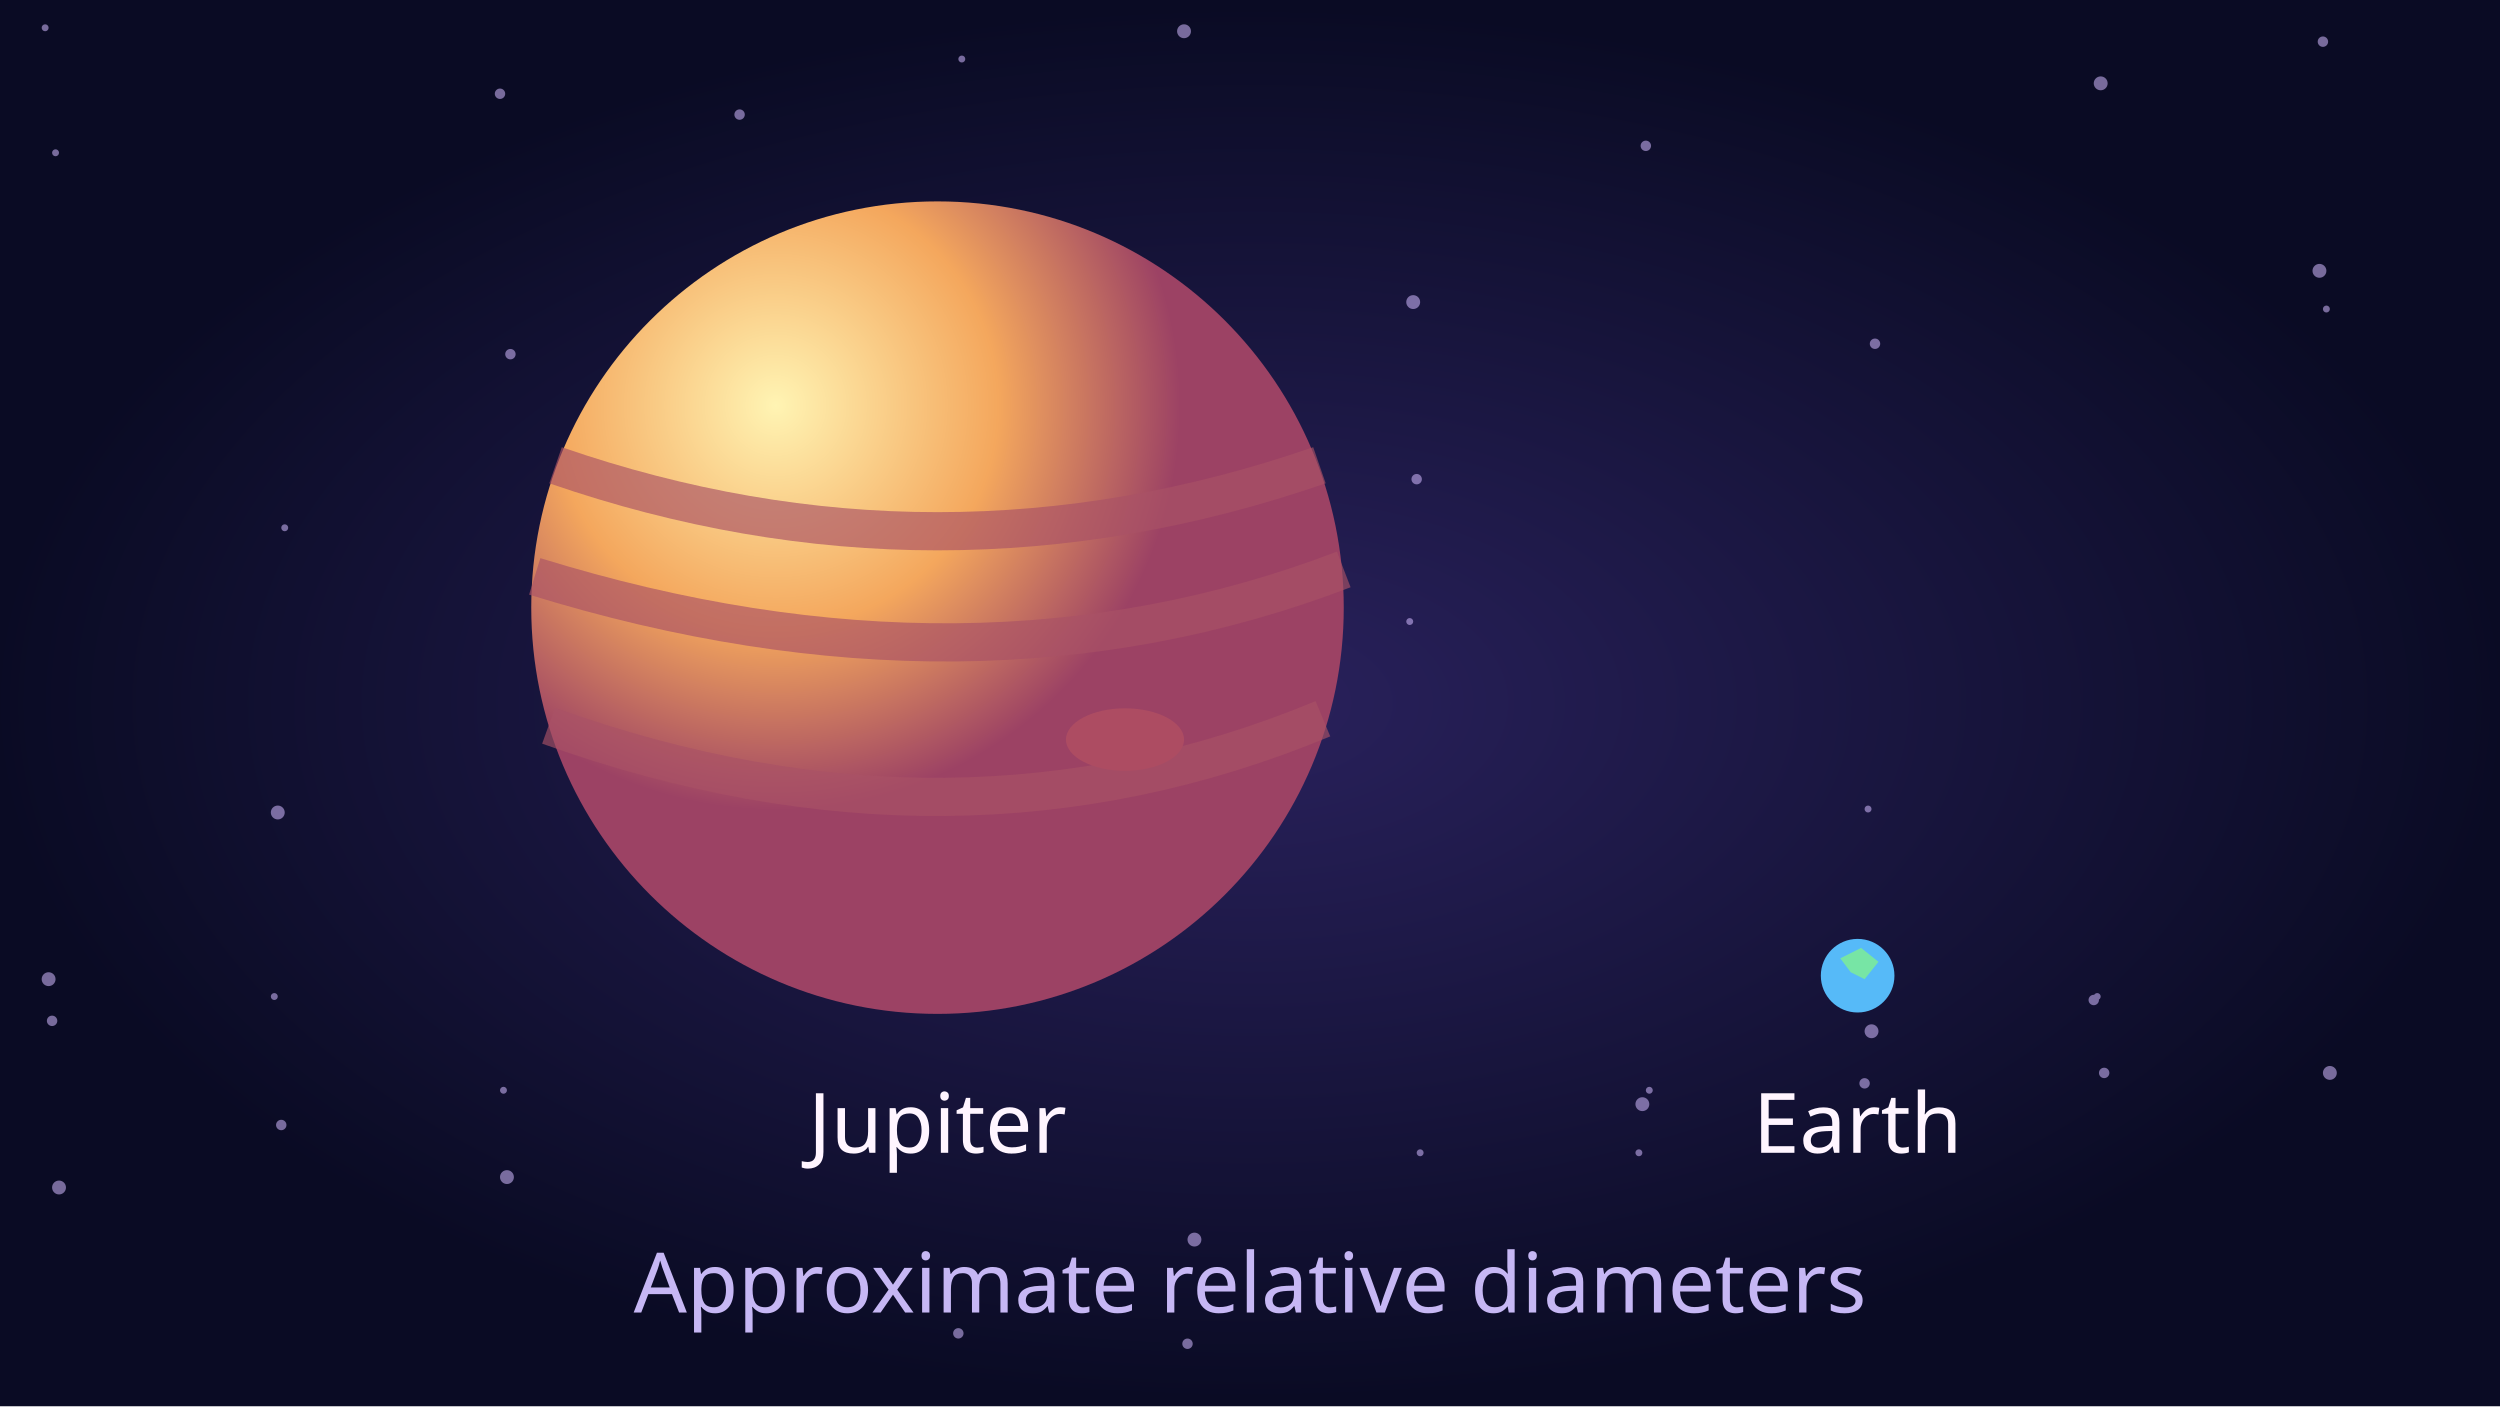
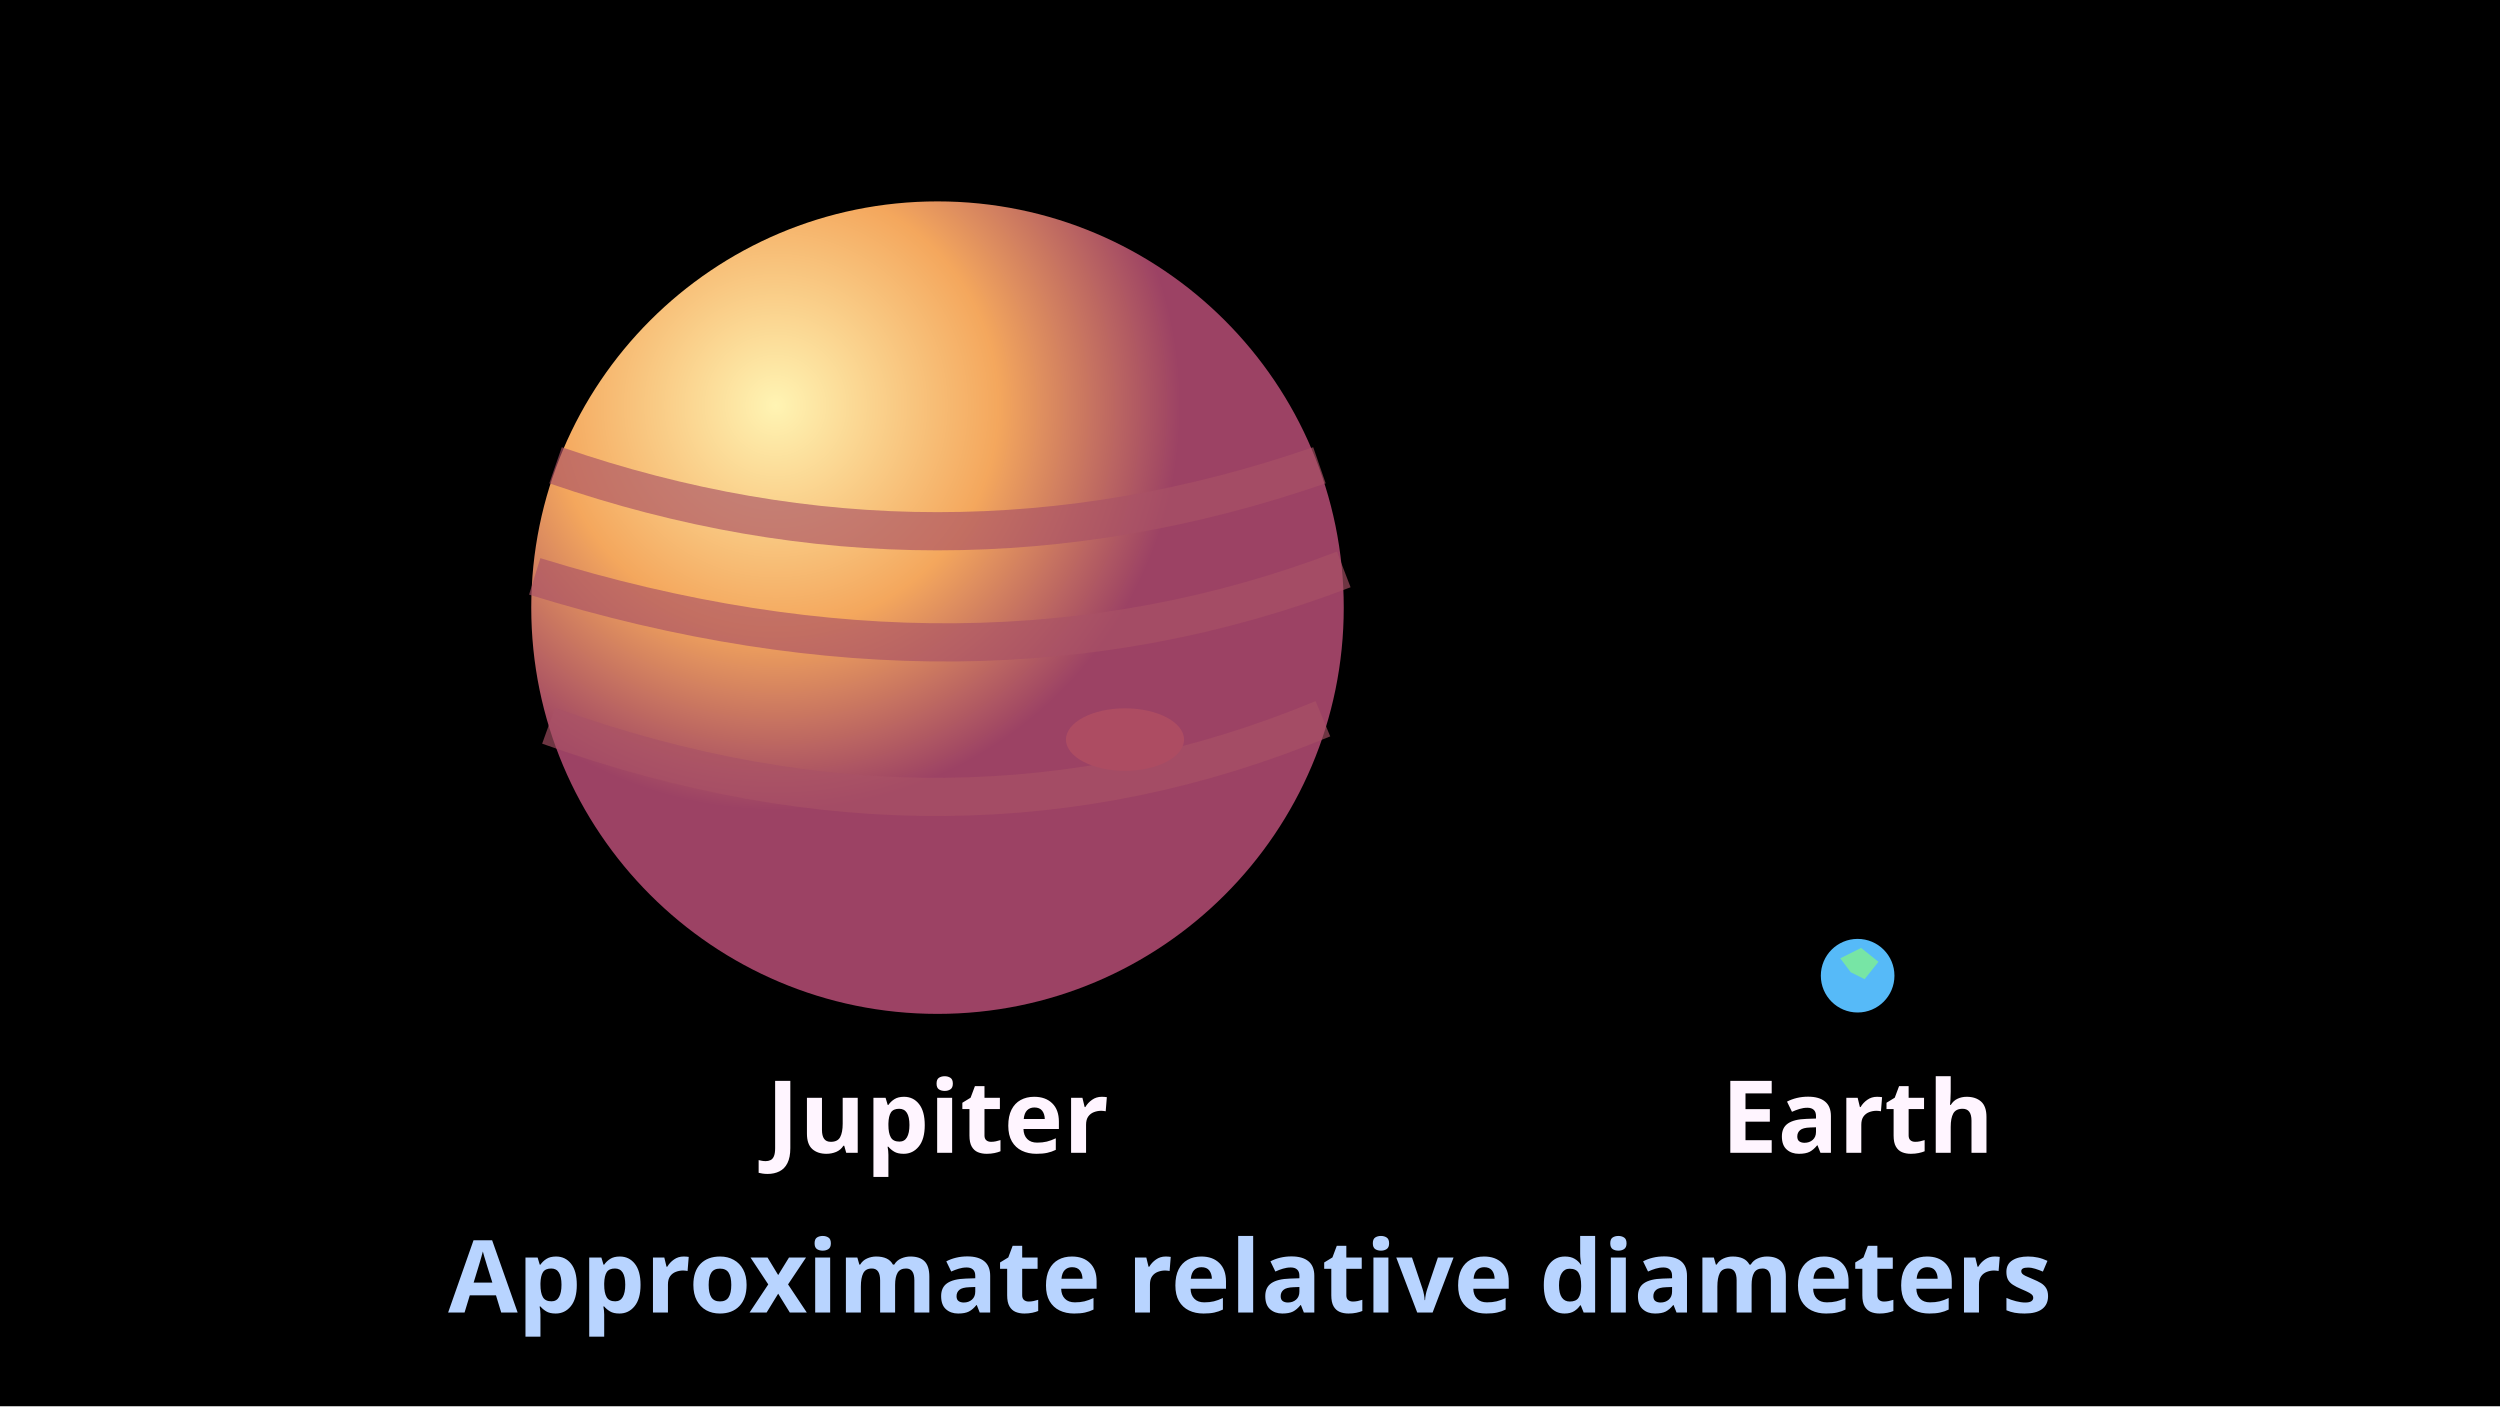
<svg xmlns="http://www.w3.org/2000/svg" viewBox="0 0 720 405">
  <defs>
-     <radialGradient id="sky">
-       <stop stop-color="#29215c" />
-       <stop offset="1" stop-color="#0a0b24" />
-     </radialGradient>
    <radialGradient id="gold" cx=".3" cy=".25">
      <stop stop-color="#fff4b3" />
      <stop offset=".55" stop-color="#f4a75d" />
      <stop offset="1" stop-color="#9c4264" />
    </radialGradient>
  </defs>
-   <rect width="720" height="405" fill="url(#sky)" />
-   <g fill="#d2baff" opacity=".55">
-     <circle cx="13" cy="8" r="1.0" />
-     <circle cx="144" cy="27" r="1.5" />
-     <circle cx="275" cy="84" r="2.0" />
-     <circle cx="406" cy="179" r="1.0" />
-     <circle cx="537" cy="312" r="1.5" />
-     <circle cx="668" cy="78" r="2.0" />
-     <circle cx="79" cy="287" r="1.0" />
-     <circle cx="210" cy="129" r="1.5" />
-     <circle cx="341" cy="9" r="2.0" />
-     <circle cx="472" cy="332" r="1.0" />
-     <circle cx="603" cy="288" r="1.5" />
-     <circle cx="14" cy="282" r="2.0" />
-     <circle cx="145" cy="314" r="1.0" />
-     <circle cx="276" cy="384" r="1.5" />
-     <circle cx="407" cy="87" r="2.0" />
-     <circle cx="538" cy="233" r="1.0" />
-     <circle cx="669" cy="12" r="1.5" />
-     <circle cx="80" cy="234" r="2.0" />
-     <circle cx="211" cy="89" r="1.0" />
-     <circle cx="342" cy="387" r="1.5" />
-     <circle cx="473" cy="318" r="2.0" />
-     <circle cx="604" cy="287" r="1.0" />
-     <circle cx="15" cy="294" r="1.5" />
-     <circle cx="146" cy="339" r="2.0" />
-     <circle cx="277" cy="17" r="1.0" />
-     <circle cx="408" cy="138" r="1.5" />
-     <circle cx="539" cy="297" r="2.0" />
-     <circle cx="670" cy="89" r="1.0" />
-     <circle cx="81" cy="324" r="1.5" />
-     <circle cx="212" cy="192" r="2.0" />
-     <circle cx="343" cy="98" r="1.0" />
-     <circle cx="474" cy="42" r="1.5" />
-     <circle cx="605" cy="24" r="2.0" />
-     <circle cx="16" cy="44" r="1.0" />
-     <circle cx="147" cy="102" r="1.5" />
-     <circle cx="278" cy="198" r="2.0" />
-     <circle cx="409" cy="332" r="1.0" />
-     <circle cx="540" cy="99" r="1.5" />
-     <circle cx="671" cy="309" r="2.0" />
-     <circle cx="82" cy="152" r="1.0" />
-     <circle cx="213" cy="33" r="1.5" />
-     <circle cx="344" cy="357" r="2.0" />
-     <circle cx="475" cy="314" r="1.0" />
-     <circle cx="606" cy="309" r="1.5" />
-     <circle cx="17" cy="342" r="2.0" />
-   </g>
-   <g font-family="system-ui,sans-serif" font-size="24" text-anchor="middle" fill="#fff5ff">
+   <rect width="720" height="405" fill="#000" />
+   <g font-family="system-ui,sans-serif" font-size="29" font-weight="600" text-anchor="middle" fill="#fff5ff">
    <circle cx="270" cy="175" r="117" fill="url(#gold)" />
    <path d="M160 134Q270 172 380 134M154 166Q280 205 387 164M158 209Q275 251 381 207" fill="none" stroke="#a95165" opacity=".65" stroke-width="11" />
    <ellipse cx="324" cy="213" rx="17" ry="9" fill="#ad4c62" />
    <circle cx="535" cy="281" r="10.6" fill="#56baf8" />
    <path d="m530 276 6-3 5 4-4 5-4-2z" fill="#77e5a5" />
    <text x="270" y="332">Jupiter</text>
    <text x="535" y="332">Earth</text>
-     <text x="360" y="378" fill="#c6b7f4">Approximate relative diameters</text>
+     <text x="360" y="378" fill="#b8d4ff">Approximate relative diameters</text>
  </g>
</svg>
